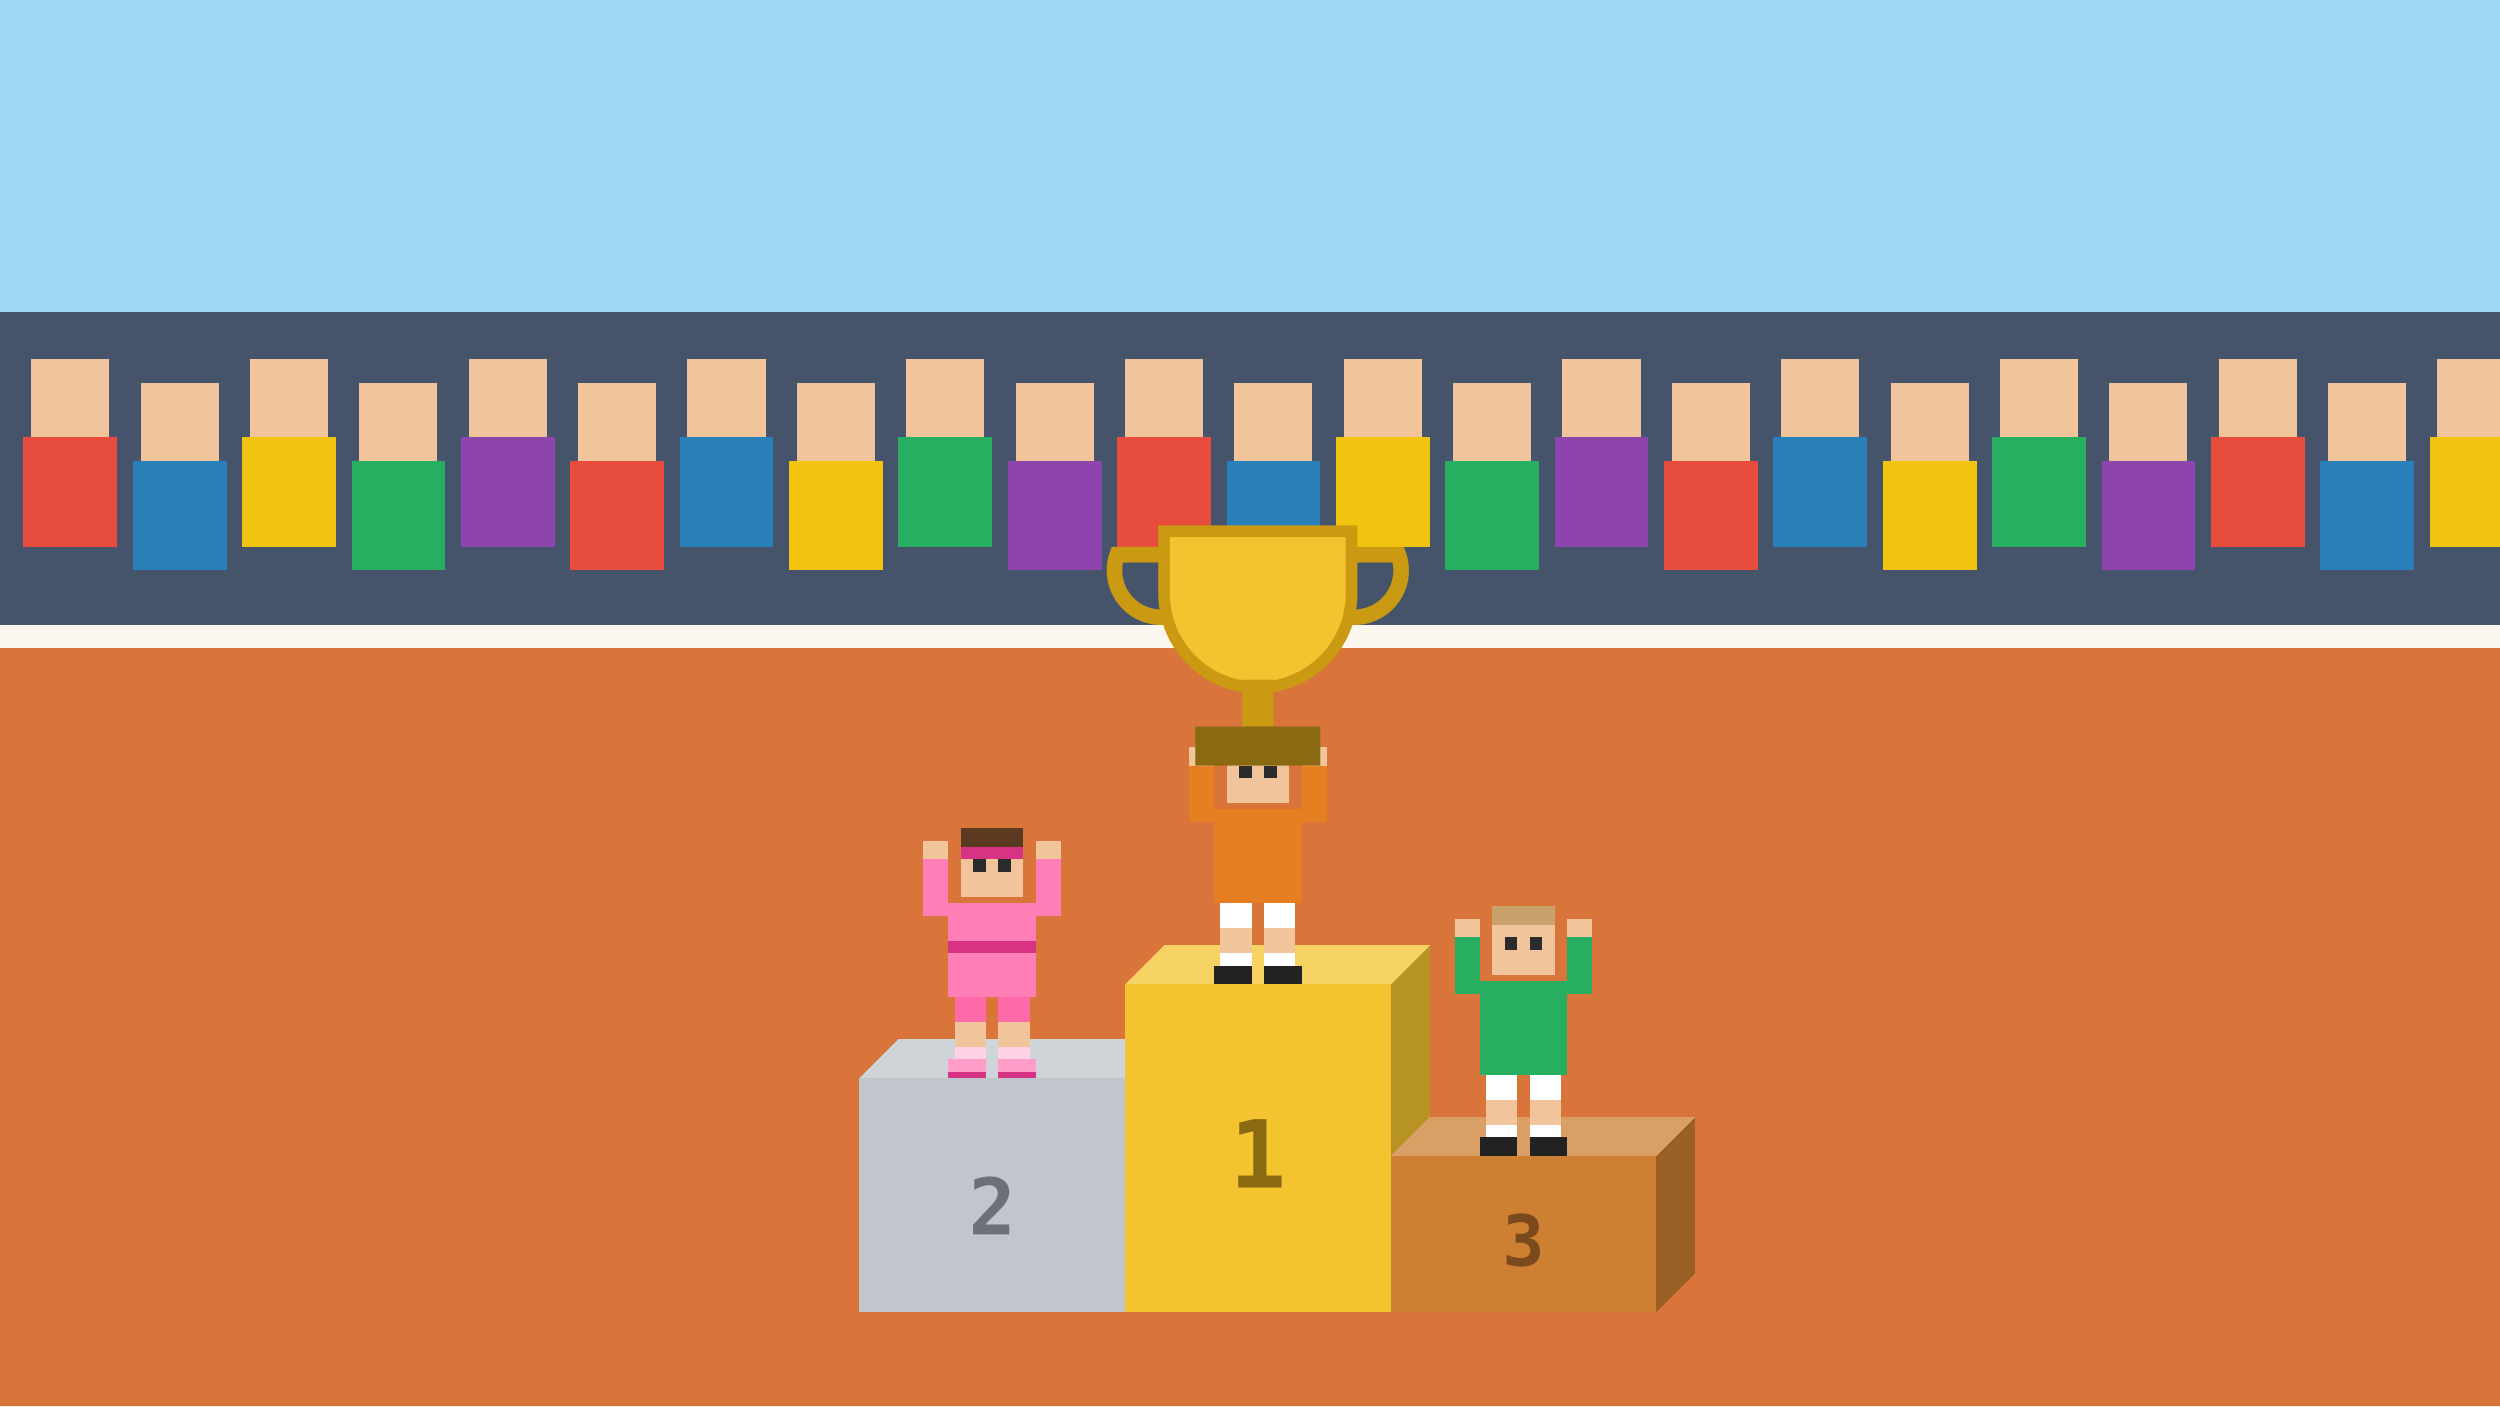
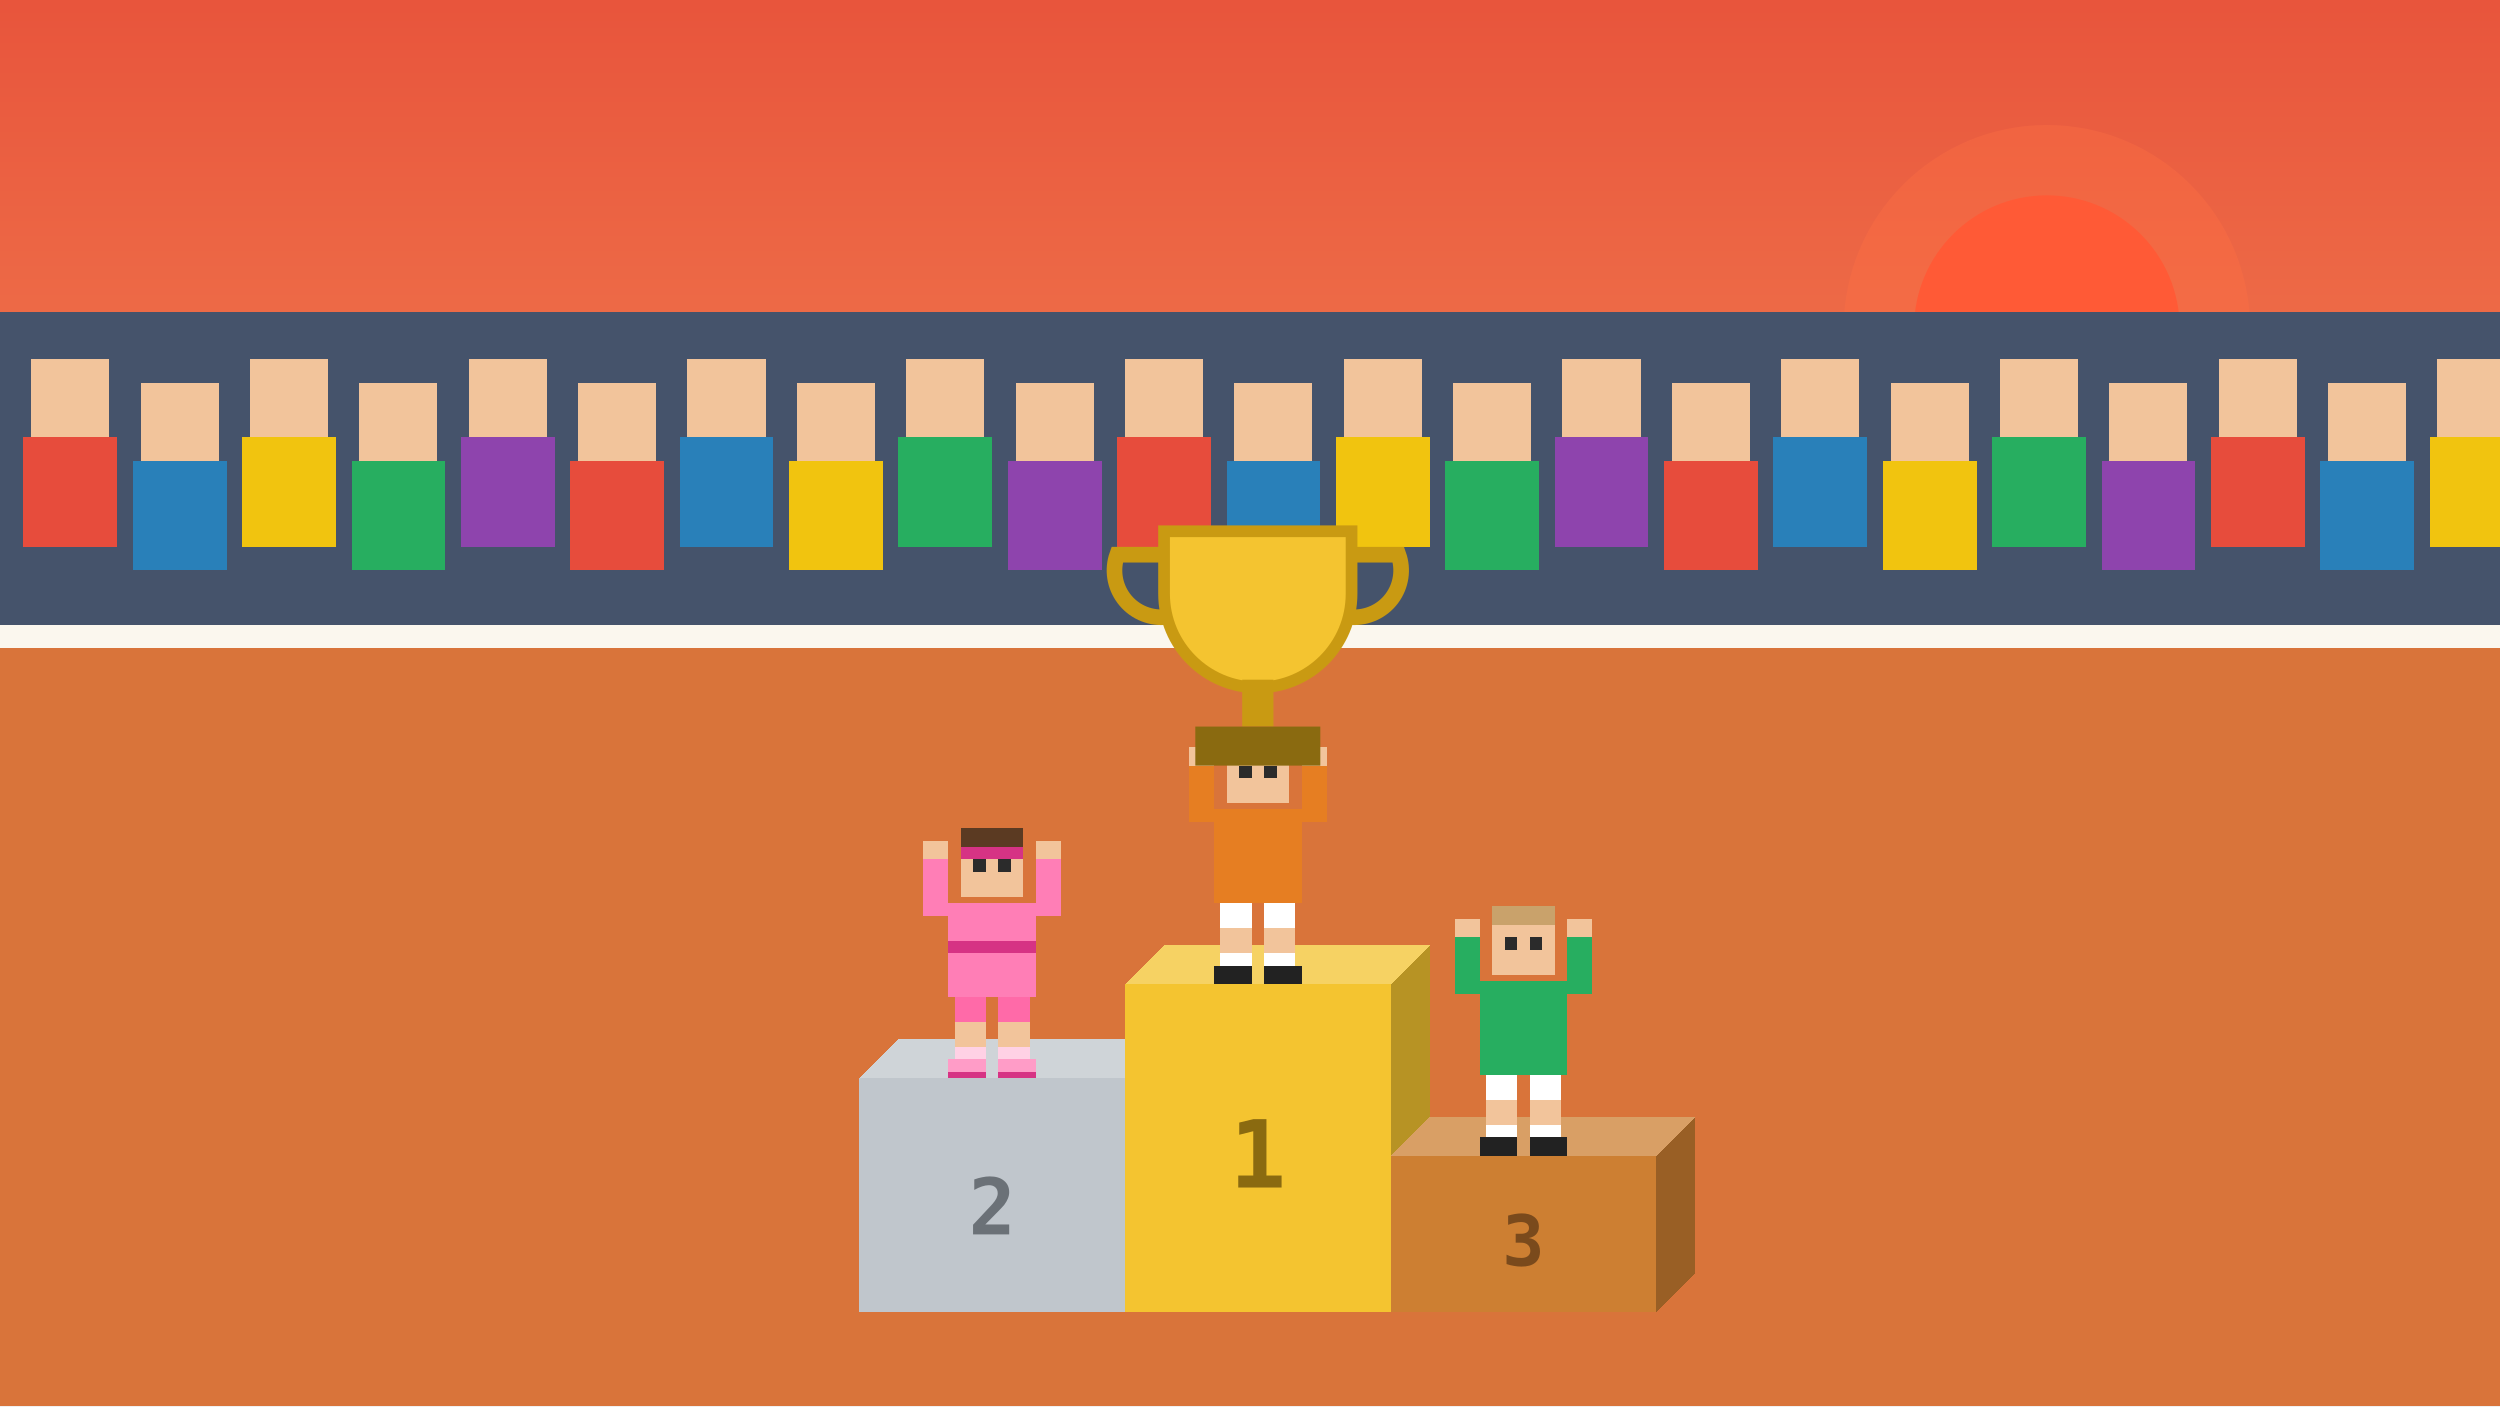
<svg xmlns="http://www.w3.org/2000/svg" viewBox="0 0 320 180" shape-rendering="crispEdges">
-   <defs />
-   <rect x="0" y="0" width="320" height="180" fill="#9fd6f2" />
+   <defs>
+     <linearGradient id="evening" x1="0" y1="0" x2="0" y2="1">
+       <stop offset="0" stop-color="#e8553c" />
+       <stop offset="1" stop-color="#ffb36b" />
+     </linearGradient>
+   </defs>
+   <rect x="0" y="0" width="320" height="180" fill="url(#evening)" />
+   <g shape-rendering="auto">
+     <circle cx="262" cy="42" r="26" fill="#ff7043" opacity="0.35" />
+     <circle cx="262" cy="42" r="17" fill="#ff5a36" />
+   </g>
  <rect x="0" y="40" width="320" height="40" fill="#45536b" />
  <g>
    <animateTransform attributeName="transform" type="translate" values="0 0;0 -2;0 0" dur="0.90s" begin="0.0s" repeatCount="indefinite" />
    <rect x="4" y="46" width="10" height="10" fill="#f2c49b" />
    <rect x="3" y="56" width="12" height="14" fill="#e74c3c" />
  </g>
  <g>
    <animateTransform attributeName="transform" type="translate" values="0 0;0 -2;0 0" dur="1.05s" begin="0.2s" repeatCount="indefinite" />
    <rect x="18" y="49" width="10" height="10" fill="#f2c49b" />
    <rect x="17" y="59" width="12" height="14" fill="#2980b9" />
  </g>
  <g>
    <animateTransform attributeName="transform" type="translate" values="0 0;0 -2;0 0" dur="1.20s" begin="0.4s" repeatCount="indefinite" />
    <rect x="32" y="46" width="10" height="10" fill="#f2c49b" />
    <rect x="31" y="56" width="12" height="14" fill="#f1c40f" />
  </g>
  <g>
    <animateTransform attributeName="transform" type="translate" values="0 0;0 -2;0 0" dur="1.35s" begin="0.6s" repeatCount="indefinite" />
    <rect x="46" y="49" width="10" height="10" fill="#f2c49b" />
    <rect x="45" y="59" width="12" height="14" fill="#27ae60" />
  </g>
  <g>
    <animateTransform attributeName="transform" type="translate" values="0 0;0 -2;0 0" dur="0.90s" begin="0.8s" repeatCount="indefinite" />
    <rect x="60" y="46" width="10" height="10" fill="#f2c49b" />
    <rect x="59" y="56" width="12" height="14" fill="#8e44ad" />
  </g>
  <g>
    <animateTransform attributeName="transform" type="translate" values="0 0;0 -2;0 0" dur="1.05s" begin="0.0s" repeatCount="indefinite" />
    <rect x="74" y="49" width="10" height="10" fill="#f2c49b" />
    <rect x="73" y="59" width="12" height="14" fill="#e74c3c" />
  </g>
  <g>
    <animateTransform attributeName="transform" type="translate" values="0 0;0 -2;0 0" dur="1.20s" begin="0.2s" repeatCount="indefinite" />
    <rect x="88" y="46" width="10" height="10" fill="#f2c49b" />
    <rect x="87" y="56" width="12" height="14" fill="#2980b9" />
  </g>
  <g>
    <animateTransform attributeName="transform" type="translate" values="0 0;0 -2;0 0" dur="1.35s" begin="0.4s" repeatCount="indefinite" />
    <rect x="102" y="49" width="10" height="10" fill="#f2c49b" />
    <rect x="101" y="59" width="12" height="14" fill="#f1c40f" />
  </g>
  <g>
    <animateTransform attributeName="transform" type="translate" values="0 0;0 -2;0 0" dur="0.90s" begin="0.6s" repeatCount="indefinite" />
    <rect x="116" y="46" width="10" height="10" fill="#f2c49b" />
    <rect x="115" y="56" width="12" height="14" fill="#27ae60" />
  </g>
  <g>
    <animateTransform attributeName="transform" type="translate" values="0 0;0 -2;0 0" dur="1.05s" begin="0.8s" repeatCount="indefinite" />
    <rect x="130" y="49" width="10" height="10" fill="#f2c49b" />
    <rect x="129" y="59" width="12" height="14" fill="#8e44ad" />
  </g>
  <g>
    <animateTransform attributeName="transform" type="translate" values="0 0;0 -2;0 0" dur="1.20s" begin="0.0s" repeatCount="indefinite" />
    <rect x="144" y="46" width="10" height="10" fill="#f2c49b" />
    <rect x="143" y="56" width="12" height="14" fill="#e74c3c" />
  </g>
  <g>
    <animateTransform attributeName="transform" type="translate" values="0 0;0 -2;0 0" dur="1.35s" begin="0.2s" repeatCount="indefinite" />
    <rect x="158" y="49" width="10" height="10" fill="#f2c49b" />
    <rect x="157" y="59" width="12" height="14" fill="#2980b9" />
  </g>
  <g>
    <animateTransform attributeName="transform" type="translate" values="0 0;0 -2;0 0" dur="0.90s" begin="0.4s" repeatCount="indefinite" />
    <rect x="172" y="46" width="10" height="10" fill="#f2c49b" />
    <rect x="171" y="56" width="12" height="14" fill="#f1c40f" />
  </g>
  <g>
    <animateTransform attributeName="transform" type="translate" values="0 0;0 -2;0 0" dur="1.05s" begin="0.6s" repeatCount="indefinite" />
    <rect x="186" y="49" width="10" height="10" fill="#f2c49b" />
    <rect x="185" y="59" width="12" height="14" fill="#27ae60" />
  </g>
  <g>
    <animateTransform attributeName="transform" type="translate" values="0 0;0 -2;0 0" dur="1.20s" begin="0.8s" repeatCount="indefinite" />
    <rect x="200" y="46" width="10" height="10" fill="#f2c49b" />
    <rect x="199" y="56" width="12" height="14" fill="#8e44ad" />
  </g>
  <g>
    <animateTransform attributeName="transform" type="translate" values="0 0;0 -2;0 0" dur="1.35s" begin="0.0s" repeatCount="indefinite" />
    <rect x="214" y="49" width="10" height="10" fill="#f2c49b" />
    <rect x="213" y="59" width="12" height="14" fill="#e74c3c" />
  </g>
  <g>
    <animateTransform attributeName="transform" type="translate" values="0 0;0 -2;0 0" dur="0.90s" begin="0.2s" repeatCount="indefinite" />
    <rect x="228" y="46" width="10" height="10" fill="#f2c49b" />
    <rect x="227" y="56" width="12" height="14" fill="#2980b9" />
  </g>
  <g>
    <animateTransform attributeName="transform" type="translate" values="0 0;0 -2;0 0" dur="1.05s" begin="0.4s" repeatCount="indefinite" />
    <rect x="242" y="49" width="10" height="10" fill="#f2c49b" />
    <rect x="241" y="59" width="12" height="14" fill="#f1c40f" />
  </g>
  <g>
    <animateTransform attributeName="transform" type="translate" values="0 0;0 -2;0 0" dur="1.20s" begin="0.6s" repeatCount="indefinite" />
    <rect x="256" y="46" width="10" height="10" fill="#f2c49b" />
    <rect x="255" y="56" width="12" height="14" fill="#27ae60" />
  </g>
  <g>
    <animateTransform attributeName="transform" type="translate" values="0 0;0 -2;0 0" dur="1.35s" begin="0.8s" repeatCount="indefinite" />
    <rect x="270" y="49" width="10" height="10" fill="#f2c49b" />
    <rect x="269" y="59" width="12" height="14" fill="#8e44ad" />
  </g>
  <g>
    <animateTransform attributeName="transform" type="translate" values="0 0;0 -2;0 0" dur="0.90s" begin="0.0s" repeatCount="indefinite" />
    <rect x="284" y="46" width="10" height="10" fill="#f2c49b" />
    <rect x="283" y="56" width="12" height="14" fill="#e74c3c" />
  </g>
  <g>
    <animateTransform attributeName="transform" type="translate" values="0 0;0 -2;0 0" dur="1.05s" begin="0.2s" repeatCount="indefinite" />
    <rect x="298" y="49" width="10" height="10" fill="#f2c49b" />
    <rect x="297" y="59" width="12" height="14" fill="#2980b9" />
  </g>
  <g>
    <animateTransform attributeName="transform" type="translate" values="0 0;0 -2;0 0" dur="1.20s" begin="0.4s" repeatCount="indefinite" />
    <rect x="312" y="46" width="10" height="10" fill="#f2c49b" />
    <rect x="311" y="56" width="12" height="14" fill="#f1c40f" />
  </g>
  <rect x="0" y="80" width="320" height="100" fill="#d9743a" />
  <rect x="0" y="80" width="320" height="3" fill="#fbf7ee" />
  <polygon points="110,138 115,133 149,133 144,138" fill="#cfd4d8" />
  <polygon points="144,138 149,133 149,163 144,168" fill="#909499" />
  <rect x="110" y="138" width="34" height="30" fill="#c0c6cc" />
  <polygon points="144,126 149,121 183,121 178,126" fill="#f6d263" />
  <polygon points="178,126 183,121 183,163 178,168" fill="#b79324" />
  <rect x="144" y="126" width="34" height="42" fill="#f4c430" />
  <polygon points="178,148 183,143 217,143 212,148" fill="#d99f65" />
  <polygon points="212,148 217,143 217,163 212,168" fill="#995f25" />
  <rect x="178" y="148" width="34" height="20" fill="#cd7f32" />
  <text x="161" y="152" font-family="monospace" font-size="12" font-weight="bold" text-anchor="middle" fill="#8a6a10">1</text>
  <text x="127" y="158" font-family="monospace" font-size="10" font-weight="bold" text-anchor="middle" fill="#6b7177">2</text>
  <text x="195" y="162" font-family="monospace" font-size="9" font-weight="bold" text-anchor="middle" fill="#7a4a1c">3</text>
  <g>
    <animateTransform attributeName="transform" type="translate" values="0 0;0 -0.80;0 0" keyTimes="0;0.5;1" calcMode="spline" keySplines="0.4 0 0.6 1;0.4 0 0.6 1" dur="1.8s" begin="0.4s" repeatCount="indefinite" />
    <rect x="156.2" y="114.8" width="4.0" height="4.0" fill="#ffffff" />
    <rect x="161.8" y="114.8" width="4.0" height="4.0" fill="#ffffff" />
    <rect x="156.2" y="118.8" width="4.0" height="3.2" fill="#f2c49b" />
    <rect x="161.8" y="118.8" width="4.0" height="3.2" fill="#f2c49b" />
    <rect x="156.2" y="122.0" width="4.0" height="1.6" fill="#ffffff" />
    <rect x="161.8" y="122.0" width="4.0" height="1.6" fill="#ffffff" />
    <rect x="155.4" y="123.6" width="4.8" height="2.4" fill="#222222" />
    <rect x="161.8" y="123.6" width="4.8" height="2.4" fill="#222222" />
    <rect x="155.4" y="103.6" width="11.2" height="12.0" fill="#e67e22" />
    <rect x="157.0" y="94.0" width="8.0" height="8.8" fill="#f2c49b" />
    <rect x="157.0" y="94.0" width="8.0" height="2.4" fill="#222222" />
    <rect x="158.6" y="98.0" width="1.6" height="1.6" fill="#2b2b2b" />
    <rect x="161.8" y="98.0" width="1.6" height="1.6" fill="#2b2b2b" />
    <rect x="152.2" y="97.2" width="3.2" height="8.0" fill="#e67e22" />
    <rect x="166.6" y="97.2" width="3.2" height="8.0" fill="#e67e22" />
    <rect x="152.2" y="95.6" width="3.2" height="2.4" fill="#f2c49b" />
    <rect x="166.6" y="95.6" width="3.2" height="2.4" fill="#f2c49b" />
    <g opacity="0">
      <animate attributeName="opacity" values="0;0;1;0" keyTimes="0;0.92;0.96;1" dur="5.20s" begin="2.8s" repeatCount="indefinite" />
      <rect x="158.6" y="98.0" width="1.6" height="1.6" fill="#f2c49b" />
      <rect x="161.8" y="98.0" width="1.6" height="1.6" fill="#f2c49b" />
    </g>
  </g>
  <g shape-rendering="auto">
    <path d="M 149 68 h 24 v 8 a 12 12 0 0 1 -24 0 z" fill="#f4c430" stroke="#c99a12" stroke-width="1.5" />
    <path d="M 149 71 h -6 a 6 6 0 0 0 6 8" fill="none" stroke="#c99a12" stroke-width="2" />
    <path d="M 173 71 h 6 a 6 6 0 0 1 -6 8" fill="none" stroke="#c99a12" stroke-width="2" />
    <rect x="159" y="87" width="4" height="6" fill="#c99a12" />
    <rect x="153" y="93" width="16" height="5" fill="#8a6a10" />
  </g>
  <g shape-rendering="auto">
    <circle cx="20" cy="48" r="3" fill="#ffffff" opacity="0">
      <animate attributeName="opacity" values="0;0;1;0" keyTimes="0;0.85;0.88;1" dur="1.60s" begin="0.0s" repeatCount="indefinite" />
    </circle>
  </g>
  <g shape-rendering="auto">
    <circle cx="73" cy="55" r="3" fill="#ffffff" opacity="0">
      <animate attributeName="opacity" values="0;0;1;0" keyTimes="0;0.85;0.88;1" dur="1.95s" begin="0.3s" repeatCount="indefinite" />
    </circle>
  </g>
  <g shape-rendering="auto">
    <circle cx="126" cy="62" r="3" fill="#ffffff" opacity="0">
      <animate attributeName="opacity" values="0;0;1;0" keyTimes="0;0.85;0.88;1" dur="2.30s" begin="0.6s" repeatCount="indefinite" />
    </circle>
  </g>
  <g shape-rendering="auto">
    <circle cx="179" cy="69" r="3" fill="#ffffff" opacity="0">
      <animate attributeName="opacity" values="0;0;1;0" keyTimes="0;0.85;0.88;1" dur="2.65s" begin="0.9s" repeatCount="indefinite" />
    </circle>
  </g>
  <g>
    <animateTransform attributeName="transform" type="translate" values="0 0; 0 -2; 0 0" dur="0.5s" repeatCount="indefinite" />
    <g>
      <animateTransform attributeName="transform" type="translate" values="0 0;0 -0.80;0 0" keyTimes="0;0.5;1" calcMode="spline" keySplines="0.4 0 0.6 1;0.4 0 0.6 1" dur="2.2s" begin="0.0s" repeatCount="indefinite" />
      <rect x="122.2" y="126.8" width="4.0" height="4.0" fill="#ff6aa8" />
      <rect x="127.8" y="126.8" width="4.0" height="4.0" fill="#ff6aa8" />
      <rect x="122.2" y="130.8" width="4.0" height="3.2" fill="#f2c49b" />
      <rect x="127.8" y="130.8" width="4.0" height="3.2" fill="#f2c49b" />
      <rect x="122.2" y="134.0" width="4.0" height="1.6" fill="#ffd1e5" />
      <rect x="127.8" y="134.0" width="4.0" height="1.6" fill="#ffd1e5" />
      <rect x="121.4" y="135.6" width="4.8" height="2.4" fill="#ff9cc7" />
      <rect x="127.8" y="135.6" width="4.8" height="2.4" fill="#ff9cc7" />
      <rect x="121.4" y="115.6" width="11.2" height="12.0" fill="#ff7eb6" />
      <rect x="123.0" y="106.0" width="8.0" height="8.8" fill="#f2c49b" />
      <rect x="123.0" y="106.0" width="8.0" height="2.4" fill="#5b3a22" />
      <rect x="124.6" y="110.0" width="1.6" height="1.6" fill="#2b2b2b" />
      <rect x="127.8" y="110.0" width="1.6" height="1.6" fill="#2b2b2b" />
      <rect x="118.2" y="109.2" width="3.2" height="8.0" fill="#ff7eb6" />
      <rect x="132.6" y="109.2" width="3.2" height="8.0" fill="#ff7eb6" />
      <rect x="118.2" y="107.6" width="3.2" height="2.4" fill="#f2c49b" />
      <rect x="132.6" y="107.6" width="3.2" height="2.4" fill="#f2c49b" />
      <rect x="123.0" y="108.4" width="8.0" height="1.6" fill="#d63384" />
      <rect x="121.4" y="120.4" width="11.2" height="1.6" fill="#d63384" />
      <rect x="121.4" y="137.2" width="4.8" height="0.8" fill="#d63384" />
      <rect x="127.8" y="137.2" width="4.8" height="0.8" fill="#d63384" />
      <g opacity="0">
        <animate attributeName="opacity" values="0;0;1;0" keyTimes="0;0.92;0.96;1" dur="5.65s" begin="1.4s" repeatCount="indefinite" />
        <rect x="124.6" y="110.0" width="1.6" height="1.6" fill="#f2c49b" />
        <rect x="127.8" y="110.0" width="1.6" height="1.6" fill="#f2c49b" />
      </g>
    </g>
  </g>
  <g>
    <animateTransform attributeName="transform" type="translate" values="0 0; 0 -2; 0 0" dur="0.5s" repeatCount="indefinite" />
    <g>
      <animateTransform attributeName="transform" type="translate" values="0 0;0 -0.80;0 0" keyTimes="0;0.5;1" calcMode="spline" keySplines="0.4 0 0.6 1;0.4 0 0.6 1" dur="1.8s" begin="0.8s" repeatCount="indefinite" />
      <rect x="190.2" y="136.8" width="4.0" height="4.0" fill="#ffffff" />
      <rect x="195.8" y="136.8" width="4.0" height="4.0" fill="#ffffff" />
      <rect x="190.2" y="140.8" width="4.0" height="3.2" fill="#f2c49b" />
      <rect x="195.8" y="140.8" width="4.0" height="3.2" fill="#f2c49b" />
      <rect x="190.2" y="144.0" width="4.0" height="1.6" fill="#ffffff" />
      <rect x="195.8" y="144.0" width="4.0" height="1.6" fill="#ffffff" />
      <rect x="189.4" y="145.6" width="4.8" height="2.4" fill="#222222" />
      <rect x="195.8" y="145.6" width="4.8" height="2.4" fill="#222222" />
      <rect x="189.4" y="125.6" width="11.2" height="12.0" fill="#27ae60" />
      <rect x="191.0" y="116.0" width="8.0" height="8.8" fill="#f2c49b" />
      <rect x="191.0" y="116.0" width="8.0" height="2.4" fill="#c9a26b" />
      <rect x="192.6" y="120.0" width="1.6" height="1.6" fill="#2b2b2b" />
      <rect x="195.8" y="120.0" width="1.6" height="1.6" fill="#2b2b2b" />
      <rect x="186.2" y="119.2" width="3.2" height="8.0" fill="#27ae60" />
      <rect x="200.6" y="119.2" width="3.2" height="8.0" fill="#27ae60" />
      <rect x="186.2" y="117.6" width="3.2" height="2.4" fill="#f2c49b" />
      <rect x="200.6" y="117.6" width="3.2" height="2.4" fill="#f2c49b" />
      <g opacity="0">
        <animate attributeName="opacity" values="0;0;1;0" keyTimes="0;0.92;0.96;1" dur="3.40s" begin="2.1s" repeatCount="indefinite" />
        <rect x="192.6" y="120.0" width="1.6" height="1.6" fill="#f2c49b" />
        <rect x="195.8" y="120.0" width="1.6" height="1.6" fill="#f2c49b" />
      </g>
    </g>
  </g>
</svg>
